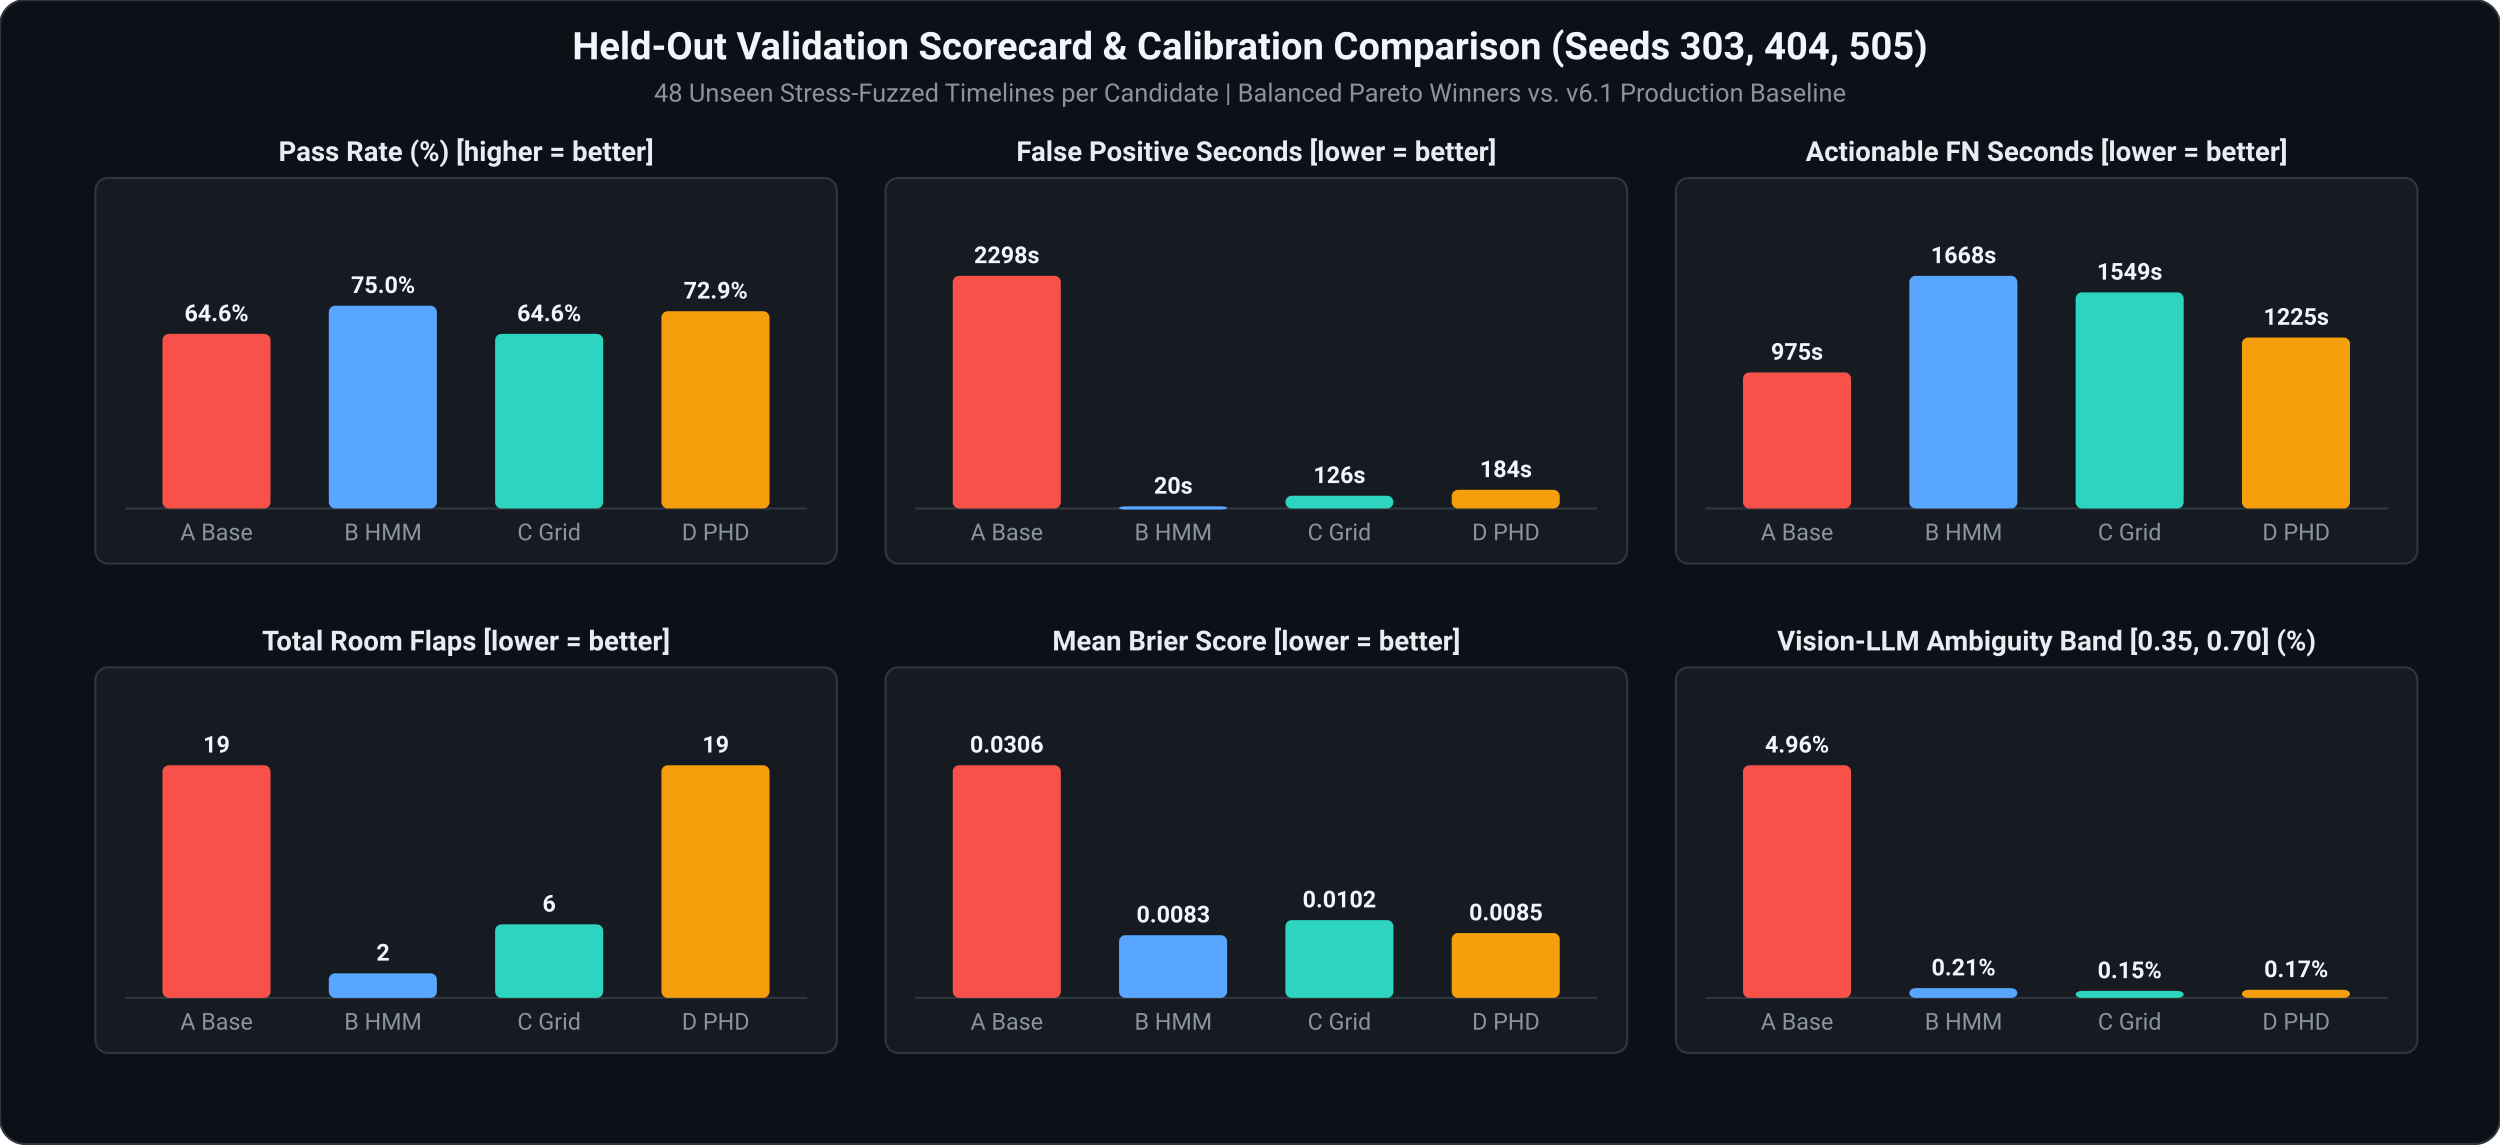
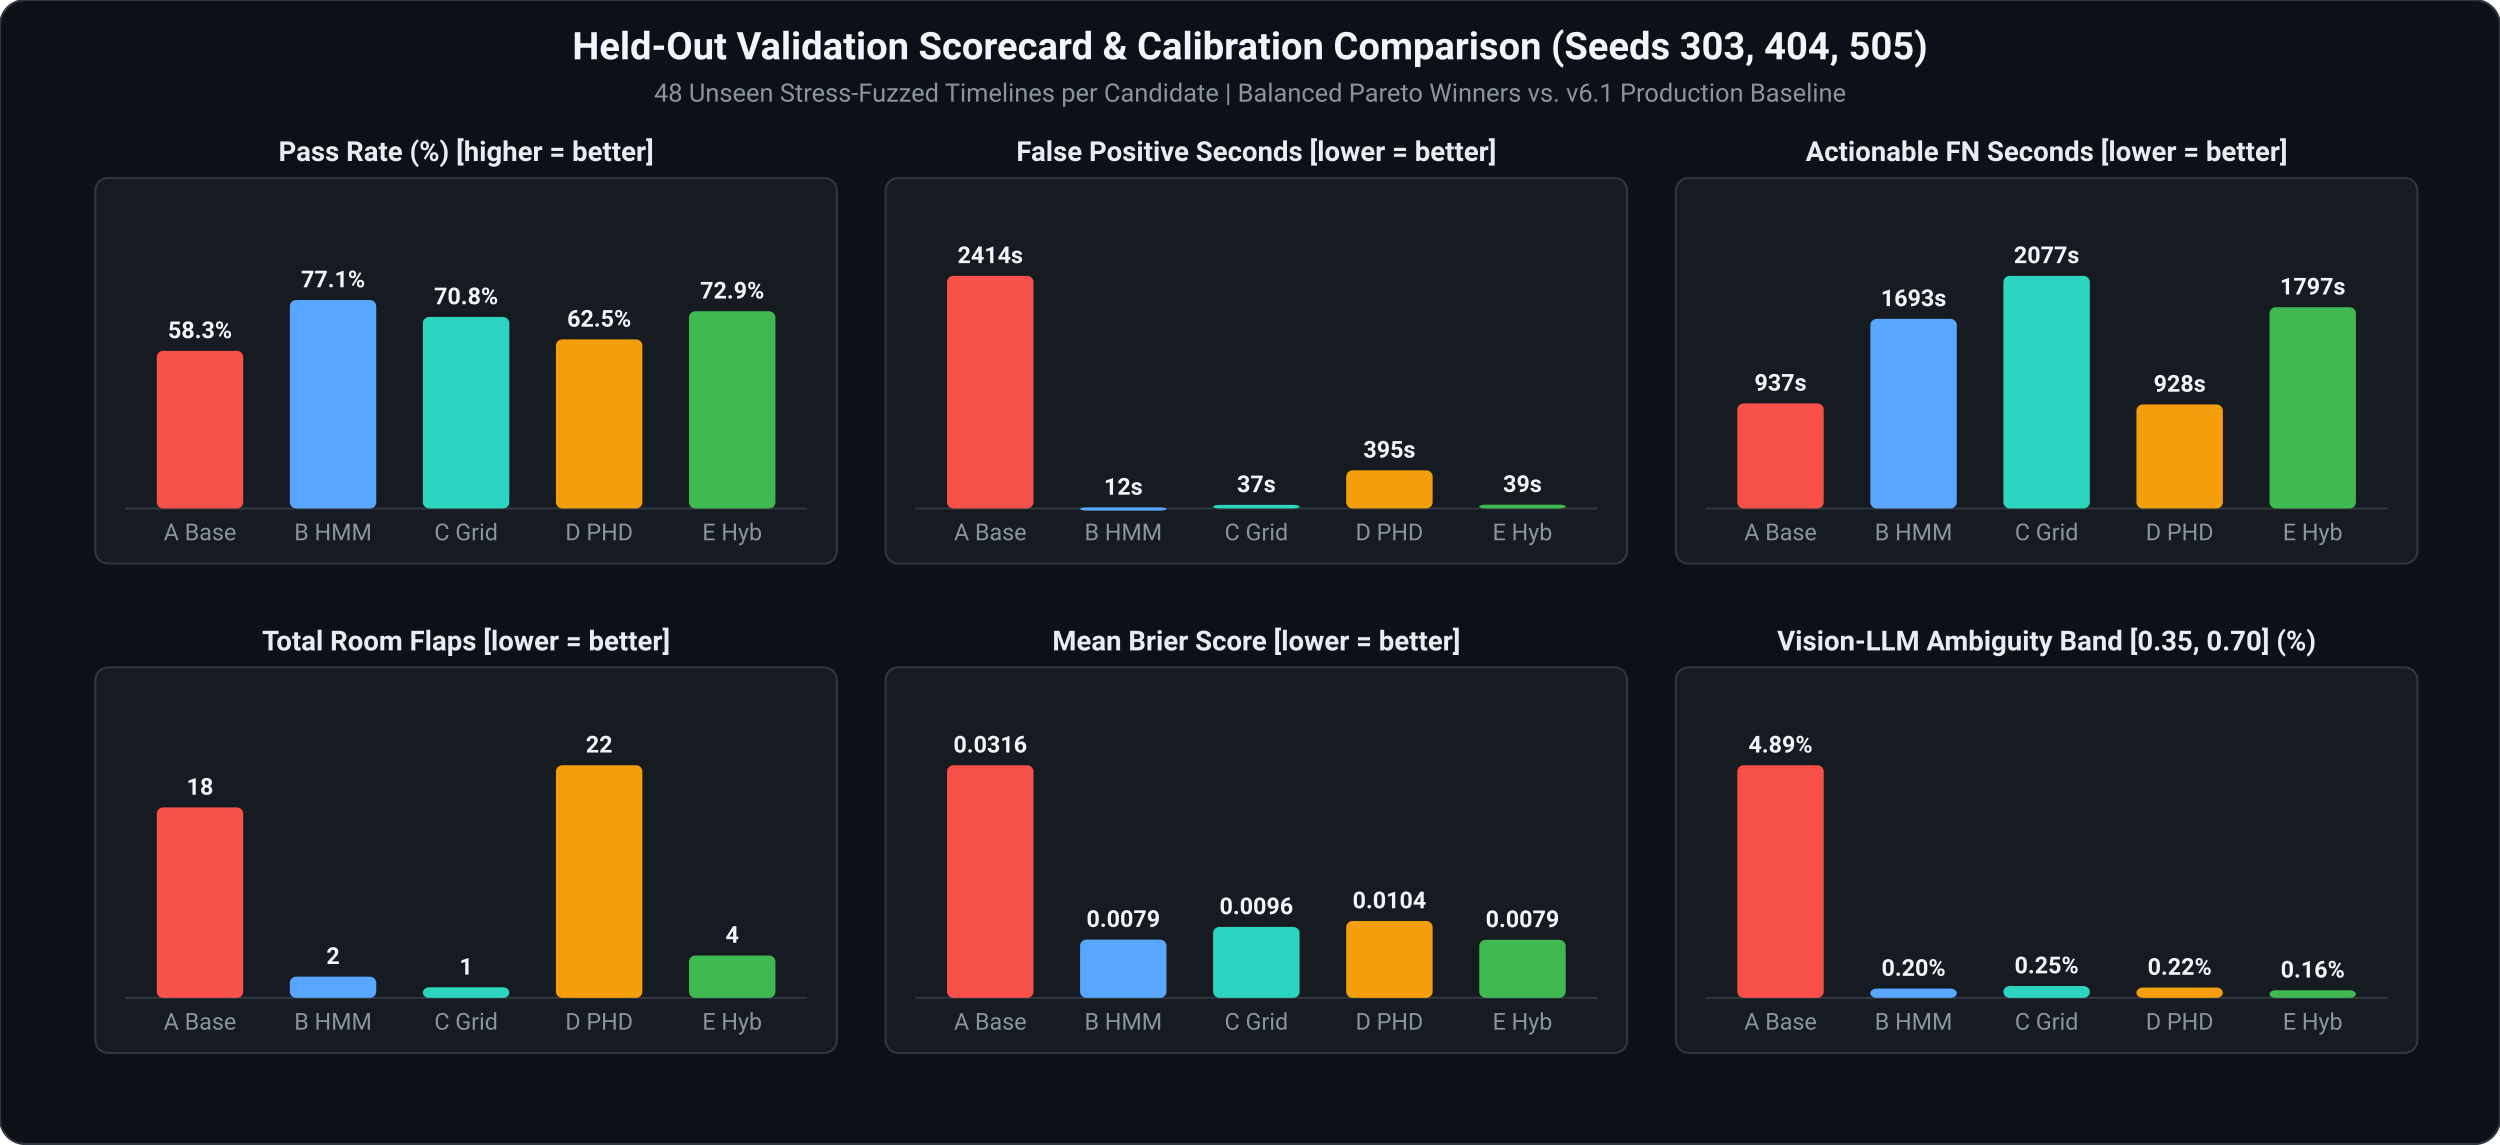
<svg xmlns="http://www.w3.org/2000/svg" width="1180" height="540" viewBox="0 0 1180 540">
  <style>
  text { font-family: -apple-system, BlinkMacSystemFont, 'Segoe UI', Roboto, monospace; }
  .title { font-size: 18px; font-weight: 700; fill: #f0f6fc; }
  .sub { font-size: 12px; fill: #8b949e; }
  .ptitle { font-size: 13px; font-weight: 600; fill: #e6edf3; }
  .val { font-size: 11px; font-weight: 700; fill: #f0f6fc; }
  .ax { font-size: 11px; fill: #8b949e; }
</style>
  <rect width="1180" height="540" rx="12" fill="#0d1117" stroke="#30363d" />
  <text x="590" y="28" text-anchor="middle" class="title">Held-Out Validation Scorecard &amp; Calibration Comparison (Seeds 303, 404, 505)</text>
  <text x="590" y="48" text-anchor="middle" class="sub">48 Unseen Stress-Fuzzed Timelines per Candidate | Balanced Pareto Winners vs. v6.1 Production Baseline</text>
  <rect x="45" y="84" width="350" height="182" rx="6" fill="#161b22" stroke="#30363d" />
  <text x="220" y="76" text-anchor="middle" class="ptitle">Pass Rate (%) [higher = better]</text>
  <line x1="59" y1="240" x2="381" y2="240" stroke="#30363d" />
-   <rect x="76.7" y="157.6" width="51.0" height="82.4" rx="3" fill="#f85149" />
-   <text x="102.2" y="151.6" text-anchor="middle" class="val">64.6%</text>
-   <text x="102.2" y="255.0" text-anchor="middle" class="ax">A Base</text>
-   <rect x="155.2" y="144.3" width="51.0" height="95.7" rx="3" fill="#58a6ff" />
-   <text x="180.8" y="138.3" text-anchor="middle" class="val">75.0%</text>
-   <text x="180.8" y="255.0" text-anchor="middle" class="ax">B HMM</text>
-   <rect x="233.7" y="157.6" width="51.0" height="82.4" rx="3" fill="#2dd4bf" />
-   <text x="259.2" y="151.6" text-anchor="middle" class="val">64.6%</text>
-   <text x="259.2" y="255.0" text-anchor="middle" class="ax">C Grid</text>
-   <rect x="312.2" y="146.9" width="51.0" height="93.1" rx="3" fill="#f59e0b" />
-   <text x="337.8" y="140.9" text-anchor="middle" class="val">72.9%</text>
-   <text x="337.8" y="255.0" text-anchor="middle" class="ax">D PHD</text>
+   <rect x="74.0" y="165.6" width="40.8" height="74.4" rx="3" fill="#f85149" />
+   <text x="94.4" y="159.6" text-anchor="middle" class="val">58.3%</text>
+   <text x="94.4" y="255.0" text-anchor="middle" class="ax">A Base</text>
+   <rect x="136.8" y="141.6" width="40.8" height="98.4" rx="3" fill="#58a6ff" />
+   <text x="157.2" y="135.6" text-anchor="middle" class="val">77.1%</text>
+   <text x="157.2" y="255.0" text-anchor="middle" class="ax">B HMM</text>
+   <rect x="199.6" y="149.6" width="40.8" height="90.4" rx="3" fill="#2dd4bf" />
+   <text x="220.0" y="143.6" text-anchor="middle" class="val">70.8%</text>
+   <text x="220.0" y="255.0" text-anchor="middle" class="ax">C Grid</text>
+   <rect x="262.4" y="160.2" width="40.8" height="79.8" rx="3" fill="#f59e0b" />
+   <text x="282.8" y="154.2" text-anchor="middle" class="val">62.5%</text>
+   <text x="282.8" y="255.0" text-anchor="middle" class="ax">D PHD</text>
+   <rect x="325.2" y="146.9" width="40.8" height="93.1" rx="3" fill="#3fb950" />
+   <text x="345.6" y="140.9" text-anchor="middle" class="val">72.9%</text>
+   <text x="345.6" y="255.0" text-anchor="middle" class="ax">E Hyb</text>
  <rect x="418" y="84" width="350" height="182" rx="6" fill="#161b22" stroke="#30363d" />
  <text x="593" y="76" text-anchor="middle" class="ptitle">False Positive Seconds [lower = better]</text>
  <line x1="432" y1="240" x2="754" y2="240" stroke="#30363d" />
-   <rect x="449.7" y="130.2" width="51.0" height="109.8" rx="3" fill="#f85149" />
-   <text x="475.2" y="124.2" text-anchor="middle" class="val">2298s</text>
-   <text x="475.2" y="255.0" text-anchor="middle" class="ax">A Base</text>
-   <rect x="528.2" y="239.0" width="51.0" height="1.5" rx="3" fill="#58a6ff" />
-   <text x="553.8" y="233.0" text-anchor="middle" class="val">20s</text>
-   <text x="553.8" y="255.0" text-anchor="middle" class="ax">B HMM</text>
-   <rect x="606.7" y="234.0" width="51.0" height="6.0" rx="3" fill="#2dd4bf" />
-   <text x="632.2" y="228.0" text-anchor="middle" class="val">126s</text>
-   <text x="632.2" y="255.0" text-anchor="middle" class="ax">C Grid</text>
-   <rect x="685.2" y="231.2" width="51.0" height="8.8" rx="3" fill="#f59e0b" />
-   <text x="710.8" y="225.2" text-anchor="middle" class="val">184s</text>
-   <text x="710.8" y="255.0" text-anchor="middle" class="ax">D PHD</text>
+   <rect x="447.0" y="130.2" width="40.8" height="109.8" rx="3" fill="#f85149" />
+   <text x="467.4" y="124.2" text-anchor="middle" class="val">2414s</text>
+   <text x="467.4" y="255.0" text-anchor="middle" class="ax">A Base</text>
+   <rect x="509.8" y="239.5" width="40.8" height="1.5" rx="3" fill="#58a6ff" />
+   <text x="530.2" y="233.5" text-anchor="middle" class="val">12s</text>
+   <text x="530.2" y="255.0" text-anchor="middle" class="ax">B HMM</text>
+   <rect x="572.6" y="238.3" width="40.8" height="1.7" rx="3" fill="#2dd4bf" />
+   <text x="593.0" y="232.3" text-anchor="middle" class="val">37s</text>
+   <text x="593.0" y="255.0" text-anchor="middle" class="ax">C Grid</text>
+   <rect x="635.4" y="222.0" width="40.8" height="18.0" rx="3" fill="#f59e0b" />
+   <text x="655.8" y="216.0" text-anchor="middle" class="val">395s</text>
+   <text x="655.8" y="255.0" text-anchor="middle" class="ax">D PHD</text>
+   <rect x="698.2" y="238.2" width="40.8" height="1.8" rx="3" fill="#3fb950" />
+   <text x="718.6" y="232.2" text-anchor="middle" class="val">39s</text>
+   <text x="718.6" y="255.0" text-anchor="middle" class="ax">E Hyb</text>
  <rect x="791" y="84" width="350" height="182" rx="6" fill="#161b22" stroke="#30363d" />
  <text x="966" y="76" text-anchor="middle" class="ptitle">Actionable FN Seconds [lower = better]</text>
  <line x1="805" y1="240" x2="1127" y2="240" stroke="#30363d" />
-   <rect x="822.7" y="175.8" width="51.0" height="64.2" rx="3" fill="#f85149" />
-   <text x="848.2" y="169.8" text-anchor="middle" class="val">975s</text>
-   <text x="848.2" y="255.0" text-anchor="middle" class="ax">A Base</text>
-   <rect x="901.2" y="130.2" width="51.0" height="109.8" rx="3" fill="#58a6ff" />
-   <text x="926.8" y="124.2" text-anchor="middle" class="val">1668s</text>
-   <text x="926.8" y="255.0" text-anchor="middle" class="ax">B HMM</text>
-   <rect x="979.7" y="138.0" width="51.0" height="102.0" rx="3" fill="#2dd4bf" />
-   <text x="1005.2" y="132.0" text-anchor="middle" class="val">1549s</text>
-   <text x="1005.2" y="255.0" text-anchor="middle" class="ax">C Grid</text>
-   <rect x="1058.2" y="159.3" width="51.0" height="80.7" rx="3" fill="#f59e0b" />
-   <text x="1083.8" y="153.3" text-anchor="middle" class="val">1225s</text>
-   <text x="1083.8" y="255.0" text-anchor="middle" class="ax">D PHD</text>
+   <rect x="820.0" y="190.4" width="40.8" height="49.6" rx="3" fill="#f85149" />
+   <text x="840.4" y="184.4" text-anchor="middle" class="val">937s</text>
+   <text x="840.4" y="255.0" text-anchor="middle" class="ax">A Base</text>
+   <rect x="882.8" y="150.5" width="40.8" height="89.5" rx="3" fill="#58a6ff" />
+   <text x="903.2" y="144.5" text-anchor="middle" class="val">1693s</text>
+   <text x="903.2" y="255.0" text-anchor="middle" class="ax">B HMM</text>
+   <rect x="945.6" y="130.2" width="40.8" height="109.8" rx="3" fill="#2dd4bf" />
+   <text x="966.0" y="124.2" text-anchor="middle" class="val">2077s</text>
+   <text x="966.0" y="255.0" text-anchor="middle" class="ax">C Grid</text>
+   <rect x="1008.4" y="190.9" width="40.8" height="49.1" rx="3" fill="#f59e0b" />
+   <text x="1028.8" y="184.9" text-anchor="middle" class="val">928s</text>
+   <text x="1028.8" y="255.0" text-anchor="middle" class="ax">D PHD</text>
+   <rect x="1071.2" y="145.0" width="40.8" height="95.0" rx="3" fill="#3fb950" />
+   <text x="1091.6" y="139.0" text-anchor="middle" class="val">1797s</text>
+   <text x="1091.6" y="255.0" text-anchor="middle" class="ax">E Hyb</text>
  <rect x="45" y="315" width="350" height="182" rx="6" fill="#161b22" stroke="#30363d" />
  <text x="220" y="307" text-anchor="middle" class="ptitle">Total Room Flaps [lower = better]</text>
  <line x1="59" y1="471" x2="381" y2="471" stroke="#30363d" />
-   <rect x="76.7" y="361.2" width="51.0" height="109.8" rx="3" fill="#f85149" />
-   <text x="102.2" y="355.2" text-anchor="middle" class="val">19</text>
-   <text x="102.2" y="486.0" text-anchor="middle" class="ax">A Base</text>
-   <rect x="155.2" y="459.4" width="51.0" height="11.6" rx="3" fill="#58a6ff" />
-   <text x="180.8" y="453.4" text-anchor="middle" class="val">2</text>
-   <text x="180.8" y="486.0" text-anchor="middle" class="ax">B HMM</text>
-   <rect x="233.7" y="436.3" width="51.0" height="34.7" rx="3" fill="#2dd4bf" />
-   <text x="259.2" y="430.3" text-anchor="middle" class="val">6</text>
-   <text x="259.2" y="486.0" text-anchor="middle" class="ax">C Grid</text>
-   <rect x="312.2" y="361.2" width="51.0" height="109.8" rx="3" fill="#f59e0b" />
-   <text x="337.8" y="355.2" text-anchor="middle" class="val">19</text>
-   <text x="337.8" y="486.0" text-anchor="middle" class="ax">D PHD</text>
+   <rect x="74.0" y="381.1" width="40.8" height="89.9" rx="3" fill="#f85149" />
+   <text x="94.4" y="375.1" text-anchor="middle" class="val">18</text>
+   <text x="94.4" y="486.0" text-anchor="middle" class="ax">A Base</text>
+   <rect x="136.8" y="461.0" width="40.8" height="10.0" rx="3" fill="#58a6ff" />
+   <text x="157.2" y="455.0" text-anchor="middle" class="val">2</text>
+   <text x="157.2" y="486.0" text-anchor="middle" class="ax">B HMM</text>
+   <rect x="199.6" y="466.0" width="40.8" height="5.0" rx="3" fill="#2dd4bf" />
+   <text x="220.0" y="460.0" text-anchor="middle" class="val">1</text>
+   <text x="220.0" y="486.0" text-anchor="middle" class="ax">C Grid</text>
+   <rect x="262.4" y="361.2" width="40.8" height="109.8" rx="3" fill="#f59e0b" />
+   <text x="282.8" y="355.2" text-anchor="middle" class="val">22</text>
+   <text x="282.8" y="486.0" text-anchor="middle" class="ax">D PHD</text>
+   <rect x="325.2" y="451.0" width="40.8" height="20.0" rx="3" fill="#3fb950" />
+   <text x="345.6" y="445.0" text-anchor="middle" class="val">4</text>
+   <text x="345.6" y="486.0" text-anchor="middle" class="ax">E Hyb</text>
  <rect x="418" y="315" width="350" height="182" rx="6" fill="#161b22" stroke="#30363d" />
  <text x="593" y="307" text-anchor="middle" class="ptitle">Mean Brier Score [lower = better]</text>
  <line x1="432" y1="471" x2="754" y2="471" stroke="#30363d" />
-   <rect x="449.7" y="361.2" width="51.0" height="109.8" rx="3" fill="#f85149" />
-   <text x="475.2" y="355.2" text-anchor="middle" class="val">0.0306</text>
-   <text x="475.2" y="486.0" text-anchor="middle" class="ax">A Base</text>
-   <rect x="528.2" y="441.4" width="51.0" height="29.6" rx="3" fill="#58a6ff" />
-   <text x="553.8" y="435.4" text-anchor="middle" class="val">0.0083</text>
-   <text x="553.8" y="486.0" text-anchor="middle" class="ax">B HMM</text>
-   <rect x="606.7" y="434.3" width="51.0" height="36.7" rx="3" fill="#2dd4bf" />
-   <text x="632.2" y="428.3" text-anchor="middle" class="val">0.0102</text>
-   <text x="632.2" y="486.0" text-anchor="middle" class="ax">C Grid</text>
-   <rect x="685.2" y="440.4" width="51.0" height="30.6" rx="3" fill="#f59e0b" />
-   <text x="710.8" y="434.4" text-anchor="middle" class="val">0.0085</text>
-   <text x="710.8" y="486.0" text-anchor="middle" class="ax">D PHD</text>
+   <rect x="447.0" y="361.2" width="40.8" height="109.8" rx="3" fill="#f85149" />
+   <text x="467.4" y="355.2" text-anchor="middle" class="val">0.0316</text>
+   <text x="467.4" y="486.0" text-anchor="middle" class="ax">A Base</text>
+   <rect x="509.8" y="443.5" width="40.8" height="27.5" rx="3" fill="#58a6ff" />
+   <text x="530.2" y="437.5" text-anchor="middle" class="val">0.0079</text>
+   <text x="530.2" y="486.0" text-anchor="middle" class="ax">B HMM</text>
+   <rect x="572.6" y="437.5" width="40.8" height="33.5" rx="3" fill="#2dd4bf" />
+   <text x="593.0" y="431.5" text-anchor="middle" class="val">0.0096</text>
+   <text x="593.0" y="486.0" text-anchor="middle" class="ax">C Grid</text>
+   <rect x="635.4" y="434.7" width="40.8" height="36.3" rx="3" fill="#f59e0b" />
+   <text x="655.8" y="428.7" text-anchor="middle" class="val">0.0104</text>
+   <text x="655.8" y="486.0" text-anchor="middle" class="ax">D PHD</text>
+   <rect x="698.2" y="443.6" width="40.8" height="27.4" rx="3" fill="#3fb950" />
+   <text x="718.6" y="437.6" text-anchor="middle" class="val">0.0079</text>
+   <text x="718.6" y="486.0" text-anchor="middle" class="ax">E Hyb</text>
  <rect x="791" y="315" width="350" height="182" rx="6" fill="#161b22" stroke="#30363d" />
  <text x="966" y="307" text-anchor="middle" class="ptitle">Vision-LLM Ambiguity Band [0.35, 0.70] (%)</text>
  <line x1="805" y1="471" x2="1127" y2="471" stroke="#30363d" />
-   <rect x="822.7" y="361.2" width="51.0" height="109.8" rx="3" fill="#f85149" />
-   <text x="848.2" y="355.2" text-anchor="middle" class="val">4.96%</text>
-   <text x="848.2" y="486.0" text-anchor="middle" class="ax">A Base</text>
-   <rect x="901.2" y="466.4" width="51.0" height="4.6" rx="3" fill="#58a6ff" />
-   <text x="926.8" y="460.4" text-anchor="middle" class="val">0.21%</text>
-   <text x="926.8" y="486.0" text-anchor="middle" class="ax">B HMM</text>
-   <rect x="979.7" y="467.7" width="51.0" height="3.3" rx="3" fill="#2dd4bf" />
-   <text x="1005.2" y="461.7" text-anchor="middle" class="val">0.15%</text>
-   <text x="1005.2" y="486.0" text-anchor="middle" class="ax">C Grid</text>
-   <rect x="1058.2" y="467.2" width="51.0" height="3.8" rx="3" fill="#f59e0b" />
-   <text x="1083.8" y="461.2" text-anchor="middle" class="val">0.17%</text>
-   <text x="1083.8" y="486.0" text-anchor="middle" class="ax">D PHD</text>
+   <rect x="820.0" y="361.2" width="40.8" height="109.8" rx="3" fill="#f85149" />
+   <text x="840.4" y="355.2" text-anchor="middle" class="val">4.89%</text>
+   <text x="840.4" y="486.0" text-anchor="middle" class="ax">A Base</text>
+   <rect x="882.8" y="466.6" width="40.8" height="4.4" rx="3" fill="#58a6ff" />
+   <text x="903.2" y="460.6" text-anchor="middle" class="val">0.20%</text>
+   <text x="903.2" y="486.0" text-anchor="middle" class="ax">B HMM</text>
+   <rect x="945.6" y="465.4" width="40.8" height="5.6" rx="3" fill="#2dd4bf" />
+   <text x="966.0" y="459.4" text-anchor="middle" class="val">0.25%</text>
+   <text x="966.0" y="486.0" text-anchor="middle" class="ax">C Grid</text>
+   <rect x="1008.4" y="466.1" width="40.8" height="4.9" rx="3" fill="#f59e0b" />
+   <text x="1028.8" y="460.1" text-anchor="middle" class="val">0.22%</text>
+   <text x="1028.8" y="486.0" text-anchor="middle" class="ax">D PHD</text>
+   <rect x="1071.2" y="467.4" width="40.8" height="3.6" rx="3" fill="#3fb950" />
+   <text x="1091.6" y="461.4" text-anchor="middle" class="val">0.16%</text>
+   <text x="1091.6" y="486.0" text-anchor="middle" class="ax">E Hyb</text>
</svg>
